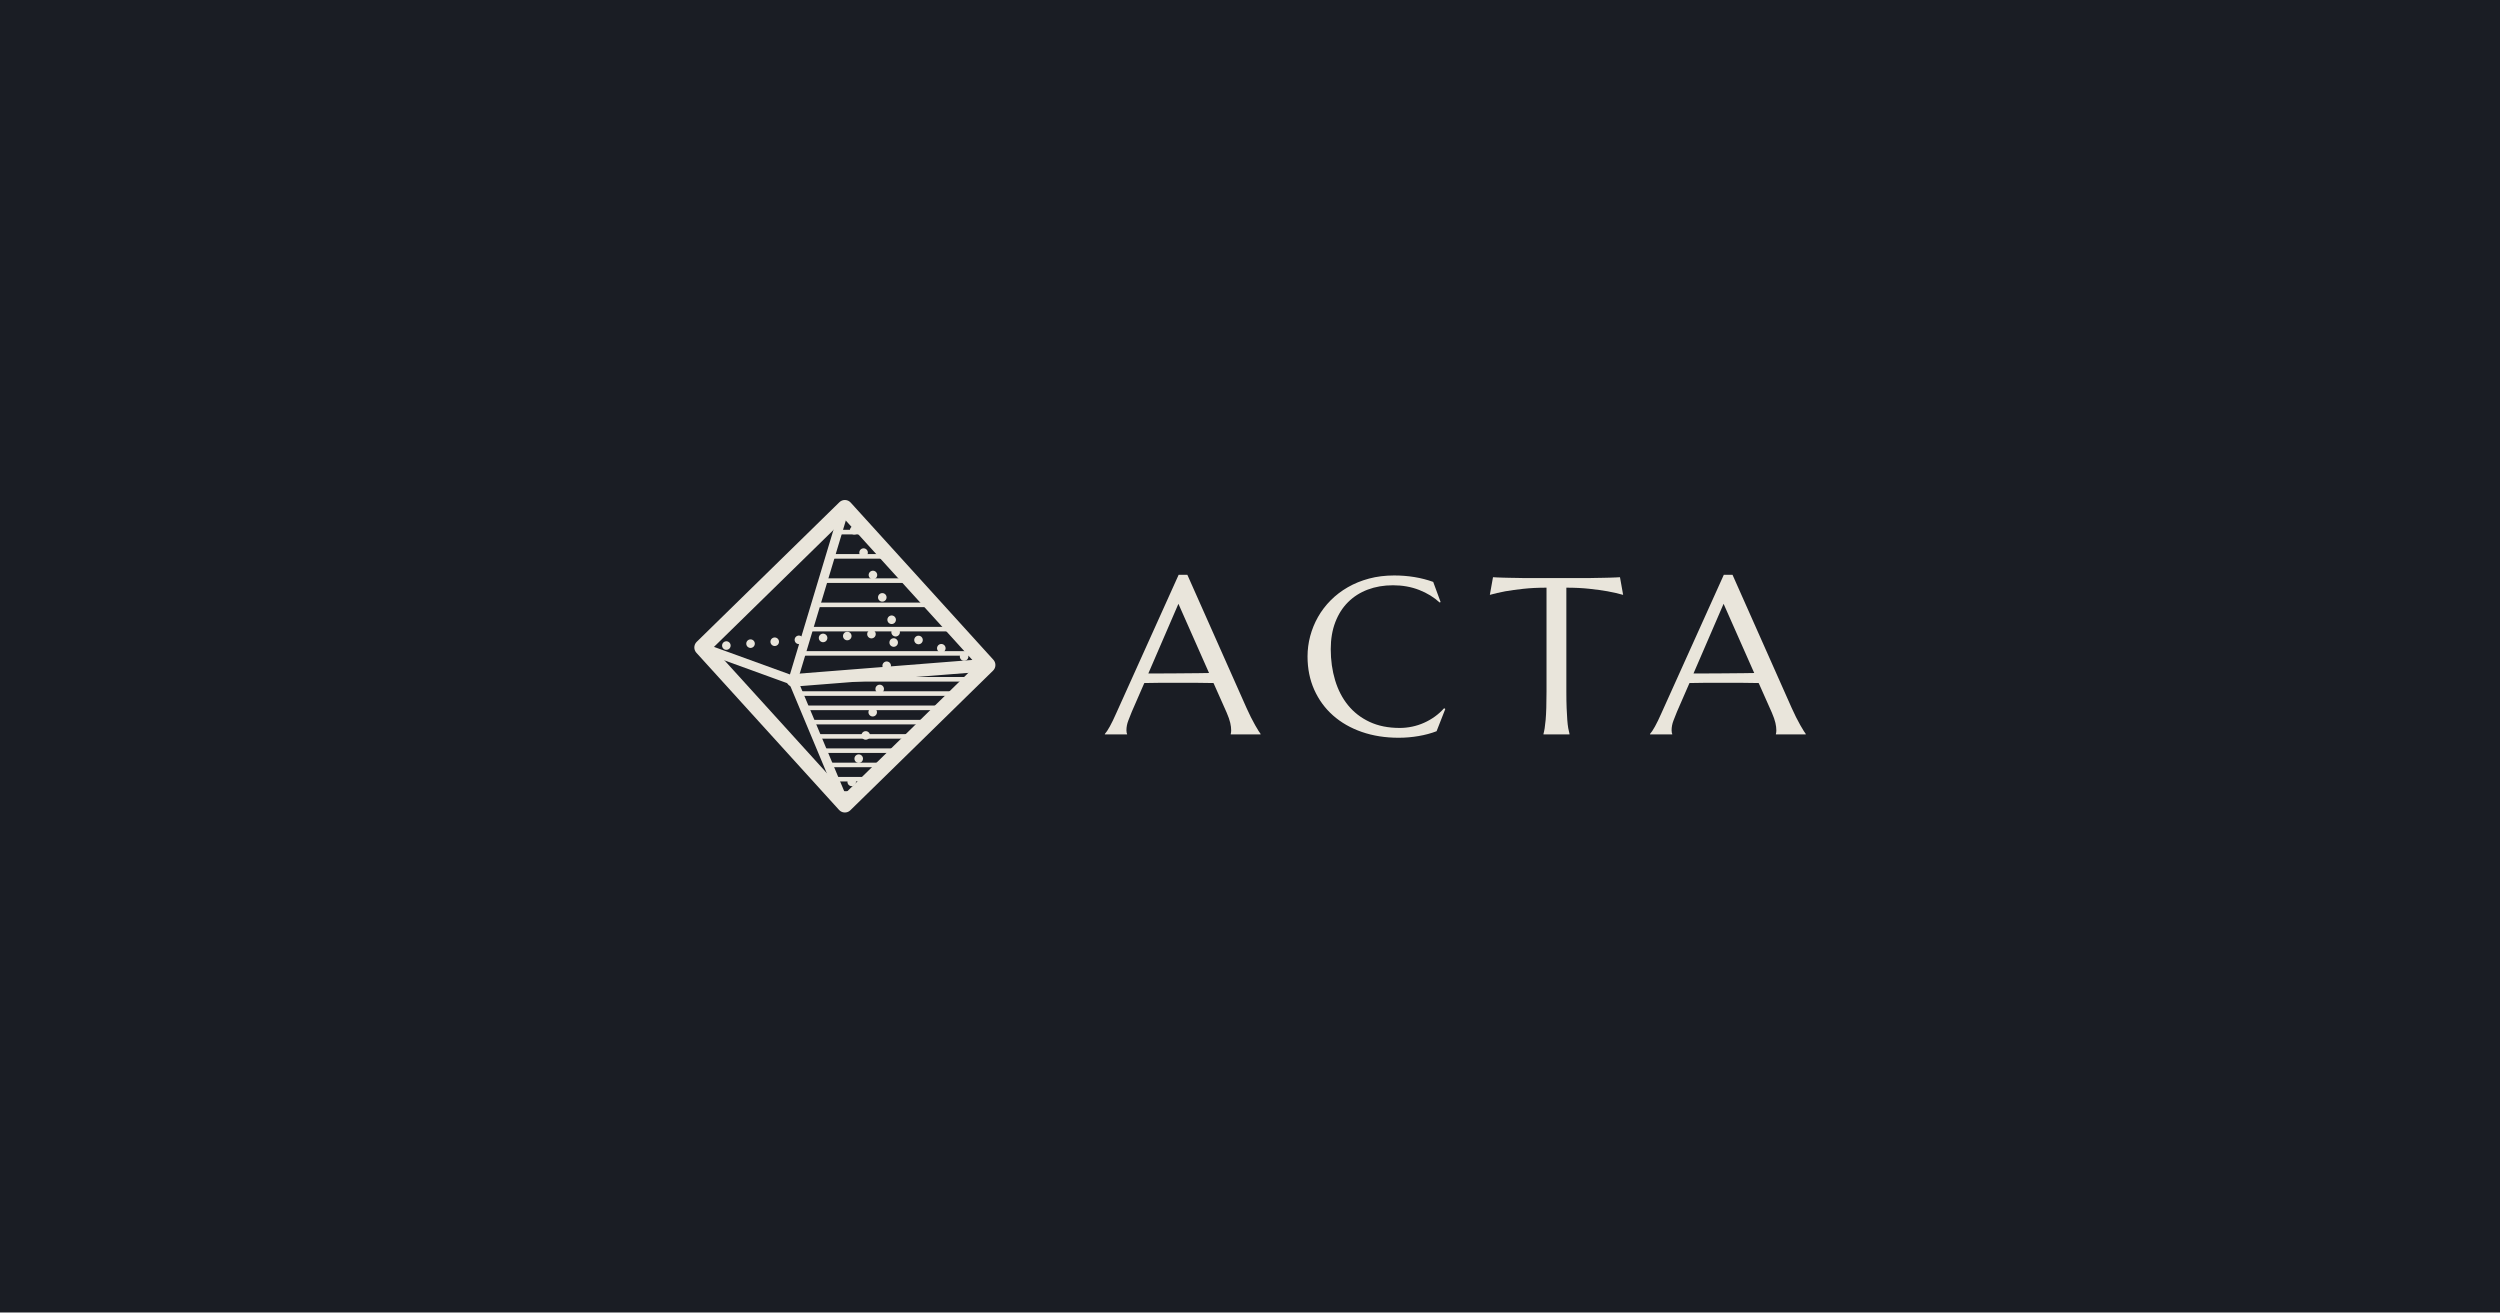
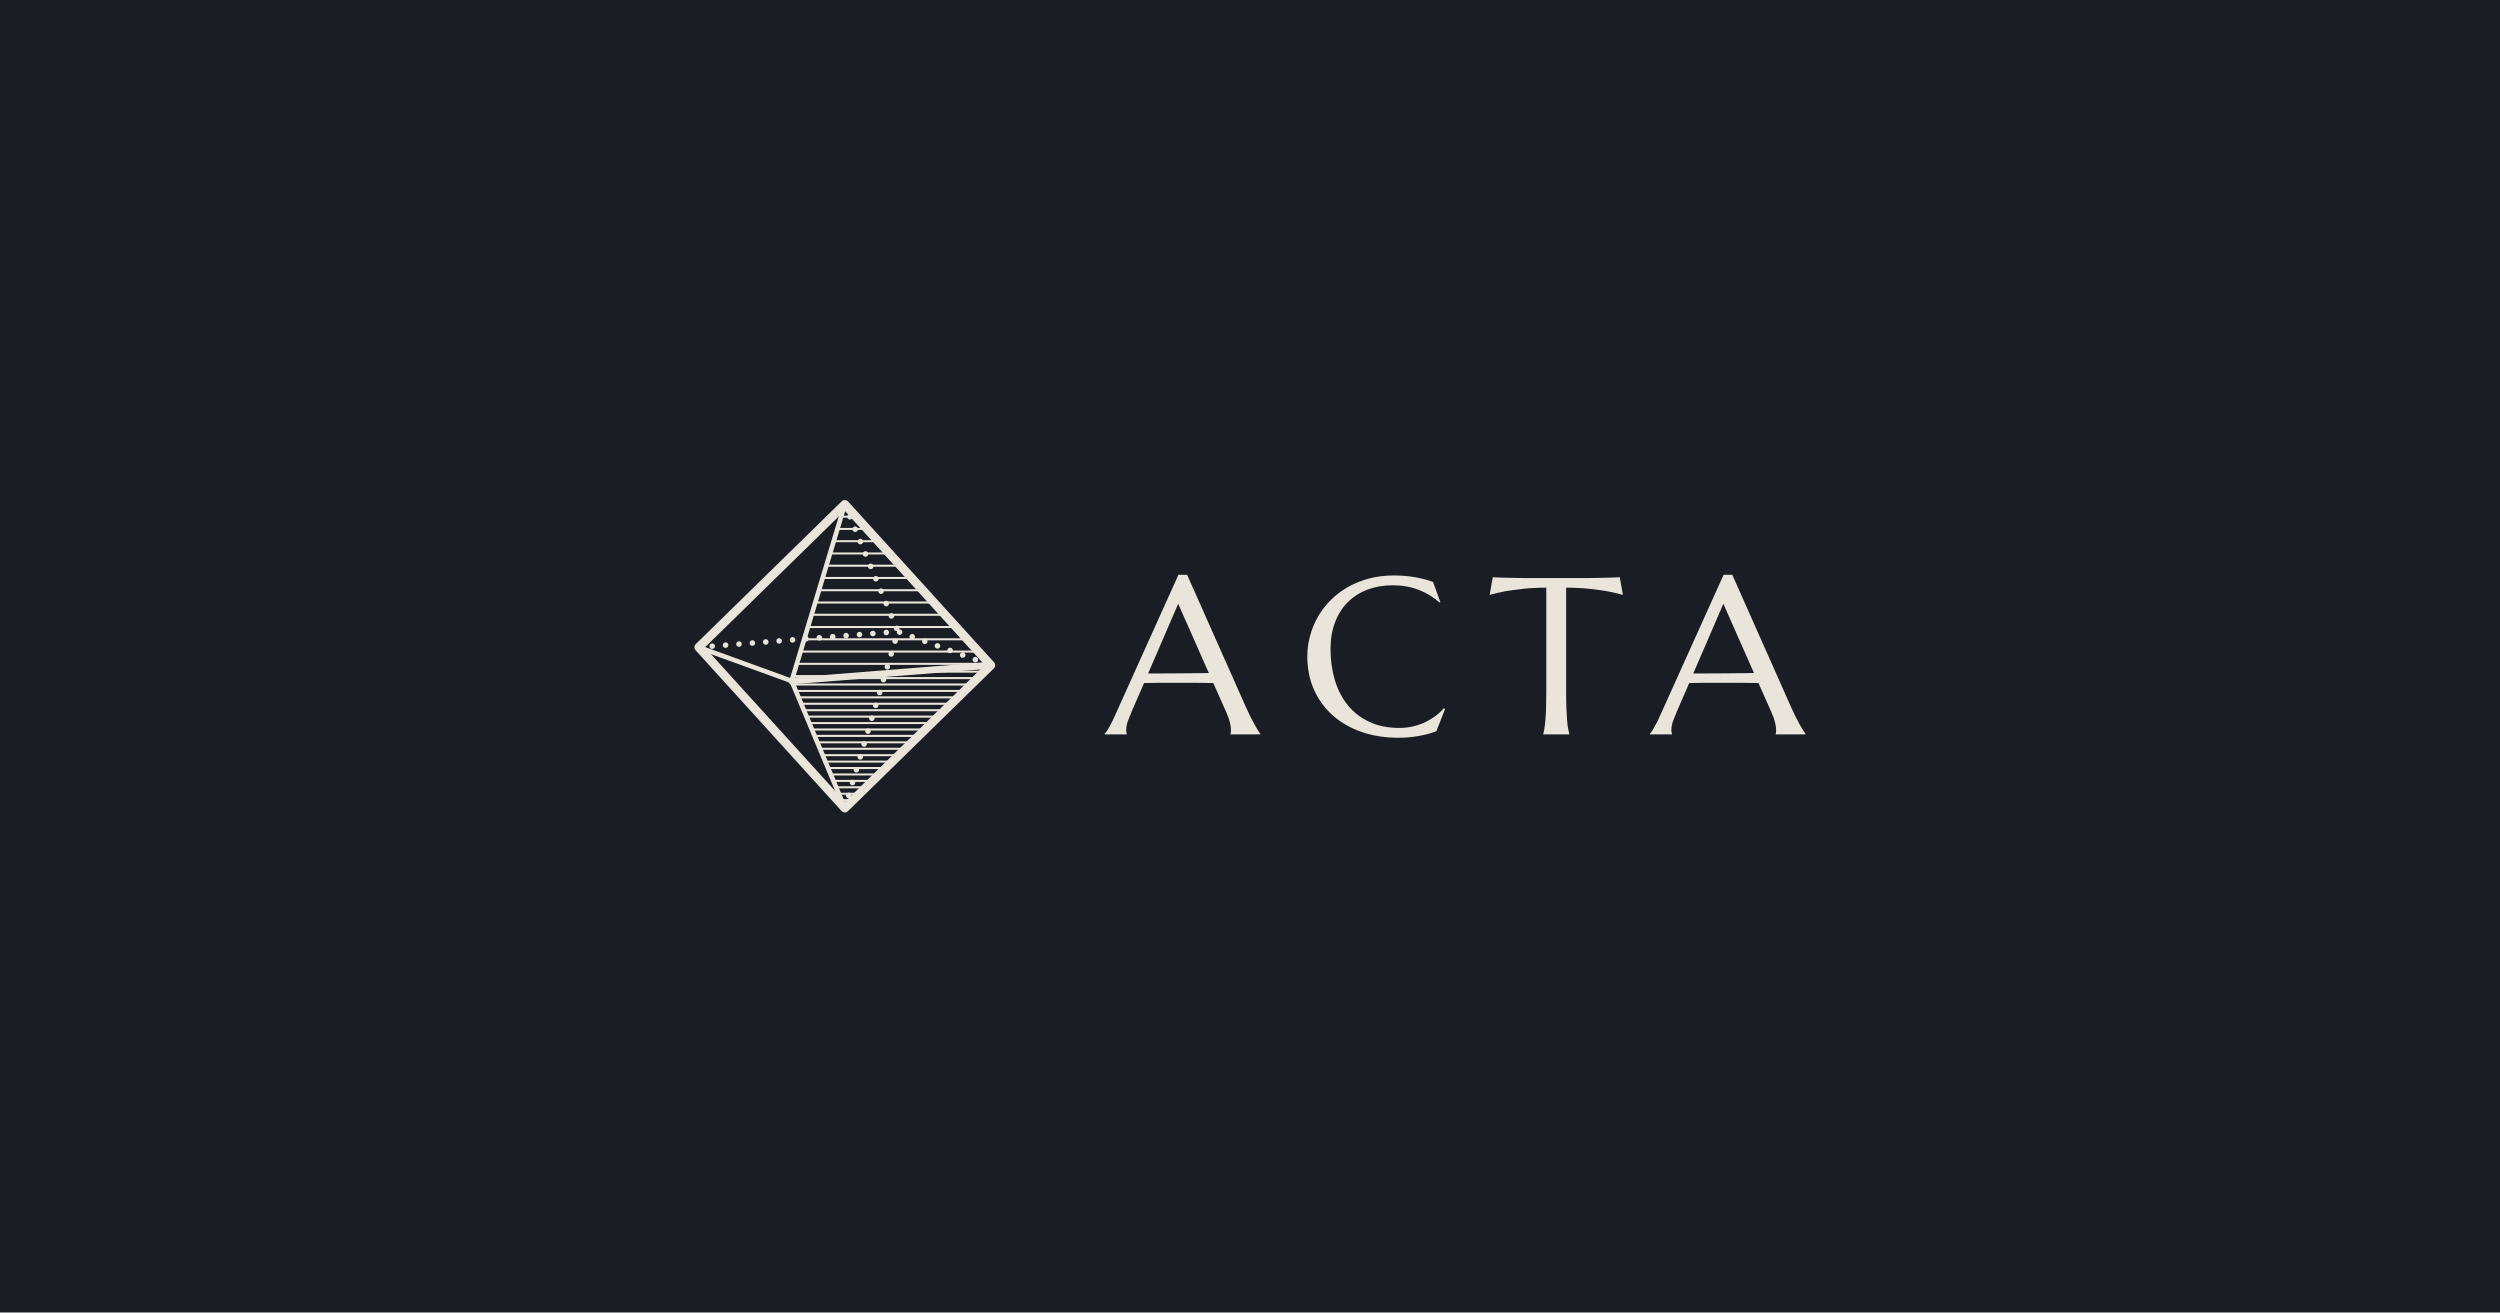
<svg xmlns="http://www.w3.org/2000/svg" width="1200" height="630">
  <rect width="1200" height="630" fill="#1a1d24" />
-   <svg x="333.26" y="240" width="533.48" height="150" viewBox="0 0 99.58 28">
-     <svg viewBox="-2.75 -2.75 105.5 109.5" fill="none" stroke="#e9e5db" stroke-linecap="round" stroke-linejoin="round" x="0" y="0" width="26.98" height="28">
-       <path d="M47.44 8.5H57.72M44.88 17H65.43M42.32 25.5H73.15M39.77 34H80.86M37.21 42.5H88.58M34.65 51H96.3" stroke-width="1.6" />
-       <path d="M36.62 60.08H94.89M33.73 65.08H89.78M35.82 70.08H84.67M37.91 75.08H79.56M40 80.08H74.45M42.09 85.08H69.34M44.18 90.08H64.23M46.27 95.08H59.12M48.36 100.08H54.01" stroke-width="1.6" />
-       <path d="M0 48.92L68.2 43.54L100 55.08M50 0L68.2 43.54L50 104" stroke-width="3" stroke-dasharray="0 8.5" />
-       <path d="M50 0L31.8 60.46L50 104M0 48.92L31.8 60.46" stroke-width="3.2" />
-       <path d="M31.8 60.46L100 55.08" stroke-width="4.4" />
-       <path d="M50 0L100 55.08L50 104L0 48.92Z" stroke-width="5.5" />
+   <svg x="333.32" y="240" width="533.36" height="150" viewBox="0 0 99.56 28">
+     <svg viewBox="-1.5 -1.5 103 107" fill="none" stroke="#e9e5db" stroke-linecap="round" stroke-linejoin="round" x="0" y="0" width="26.95" height="28">
+       <path d="M48.74 4.2H53.81M47.47 8.4H57.63M46.21 12.6H61.44M44.94 16.8H65.25M43.68 21H69.06M42.41 25.2H72.88M41.15 29.4H76.69M39.89 33.6H80.5M38.62 37.8H84.31M37.36 42H88.13M36.09 46.2H91.94M34.83 50.4H95.75M33.56 54.6H99.56M32.3 58.8H52.84" stroke-width="0.7" />
+       <path d="M72.11 57.28H97.75M44.22 59.48H95.5M32.31 61.68H93.25M33.23 63.88H91.01M34.15 66.08H88.76M35.07 68.28H86.51M35.99 70.48H84.26M36.91 72.68H82.01M37.83 74.88H79.76M38.75 77.08H77.51M39.67 79.28H75.27M40.59 81.48H73.02M41.51 83.68H70.77M42.43 85.88H68.52M43.35 88.08H66.27M44.26 90.28H64.02M45.18 92.48H61.77M46.1 94.68H59.53M47.02 96.88H57.28M47.94 99.08H55.03M48.86 101.28H52.78" stroke-width="0.7" />
+       <path d="M0 48.92L68.2 43.54L100 55.08M50 0L68.2 43.54L50 104" stroke-width="1.9" stroke-dasharray="0 4.6" />
+       <path d="M50 0L31.8 60.46L50 104M0 48.92L31.8 60.46" stroke-width="1.6" />
+       <path d="M31.8 60.46L100 55.08" stroke-width="2.3" />
+       <path d="M50 0L100 55.08L50 104L0 48.92Z" stroke-width="3" />
    </svg>
-     <g transform="translate(36.98 21) scale(0.009765625)" fill="#e9e5db">
+     <g transform="translate(36.95 21) scale(0.009765625)" fill="#e9e5db">
      <path transform="translate(0 0)" d="M1135 0V-4Q1137-9 1138-19Q1139-29 1139-37Q1139-68 1130.5-105.5Q1122-143 1098-199L977-471Q921-473 828-473Q735-473 627-473Q548-473 474.5-473Q401-473 342-471L227-207Q212-170 195-126Q178-82 178-37Q178-24 180-15.5Q182-7 184-4V0H-20V-4Q-2-23 25-71.5Q52-120 84-193L657-1464H737L1280-242Q1299-199 1319.5-158.5Q1340-118 1358-86Q1376-54 1390-32Q1404-10 1409-4V0ZM487-559Q545-559 606-559.5Q667-560 725.5-560.5Q784-561 838-561.5Q892-562 936-563L655-1198L379-559Z" />
      <path transform="translate(1757.64 0)" d="M1303-1214 1294-1210Q1216-1282 1106.5-1325Q997-1368 866-1368Q740-1368 635-1328.5Q530-1289 454.5-1214Q379-1139 337-1030Q295-921 295-782Q295-629 335-496.5Q375-364 454-267Q533-170 651.5-114.5Q770-59 928-59Q985-59 1042-71Q1099-83 1151.5-106.5Q1204-130 1250.5-163.5Q1297-197 1335-240L1346-233L1266-29Q1191 0 1100.5 15.5Q1010 31 918 31Q733 31 579.5-22.5Q426-76 315.5-174Q205-272 143.5-409.5Q82-547 82-715Q82-810 106.5-902Q131-994 178-1077Q225-1160 294-1229.5Q363-1299 451.5-1350Q540-1401 646.5-1429.5Q753-1458 877-1458Q1070-1458 1235-1399Z" />
      <path transform="translate(3512.28 0)" d="M520-1346Q402-1346 307-1335.5Q212-1325 143-1313Q63-1298 0-1280L29-1442Q41-1441 65-1440Q89-1439 118.5-1438Q148-1437 180.5-1436.5Q213-1436 242-1435.5Q271-1435 293.5-1434.5Q316-1434 326-1434H897Q907-1434 929.5-1434.5Q952-1435 981-1435.5Q1010-1436 1042.5-1436.5Q1075-1437 1104.5-1438Q1134-1439 1158-1440Q1182-1441 1194-1442L1223-1280Q1159-1298 1079-1313Q1010-1325 915-1335.5Q820-1346 702-1346V-391Q702-306 704.5-242.5Q707-179 710.5-133Q714-87 719.5-56Q725-25 731-4V0H492V-4Q498-25 503-56Q508-87 512-133Q516-179 518-242.5Q520-306 520-391Z" />
      <path transform="translate(5001.92 0)" d="M1135 0V-4Q1137-9 1138-19Q1139-29 1139-37Q1139-68 1130.5-105.5Q1122-143 1098-199L977-471Q921-473 828-473Q735-473 627-473Q548-473 474.5-473Q401-473 342-471L227-207Q212-170 195-126Q178-82 178-37Q178-24 180-15.5Q182-7 184-4V0H-20V-4Q-2-23 25-71.5Q52-120 84-193L657-1464H737L1280-242Q1299-199 1319.5-158.5Q1340-118 1358-86Q1376-54 1390-32Q1404-10 1409-4V0ZM487-559Q545-559 606-559.5Q667-560 725.5-560.5Q784-561 838-561.5Q892-562 936-563L655-1198L379-559Z" />
    </g>
  </svg>
</svg>
